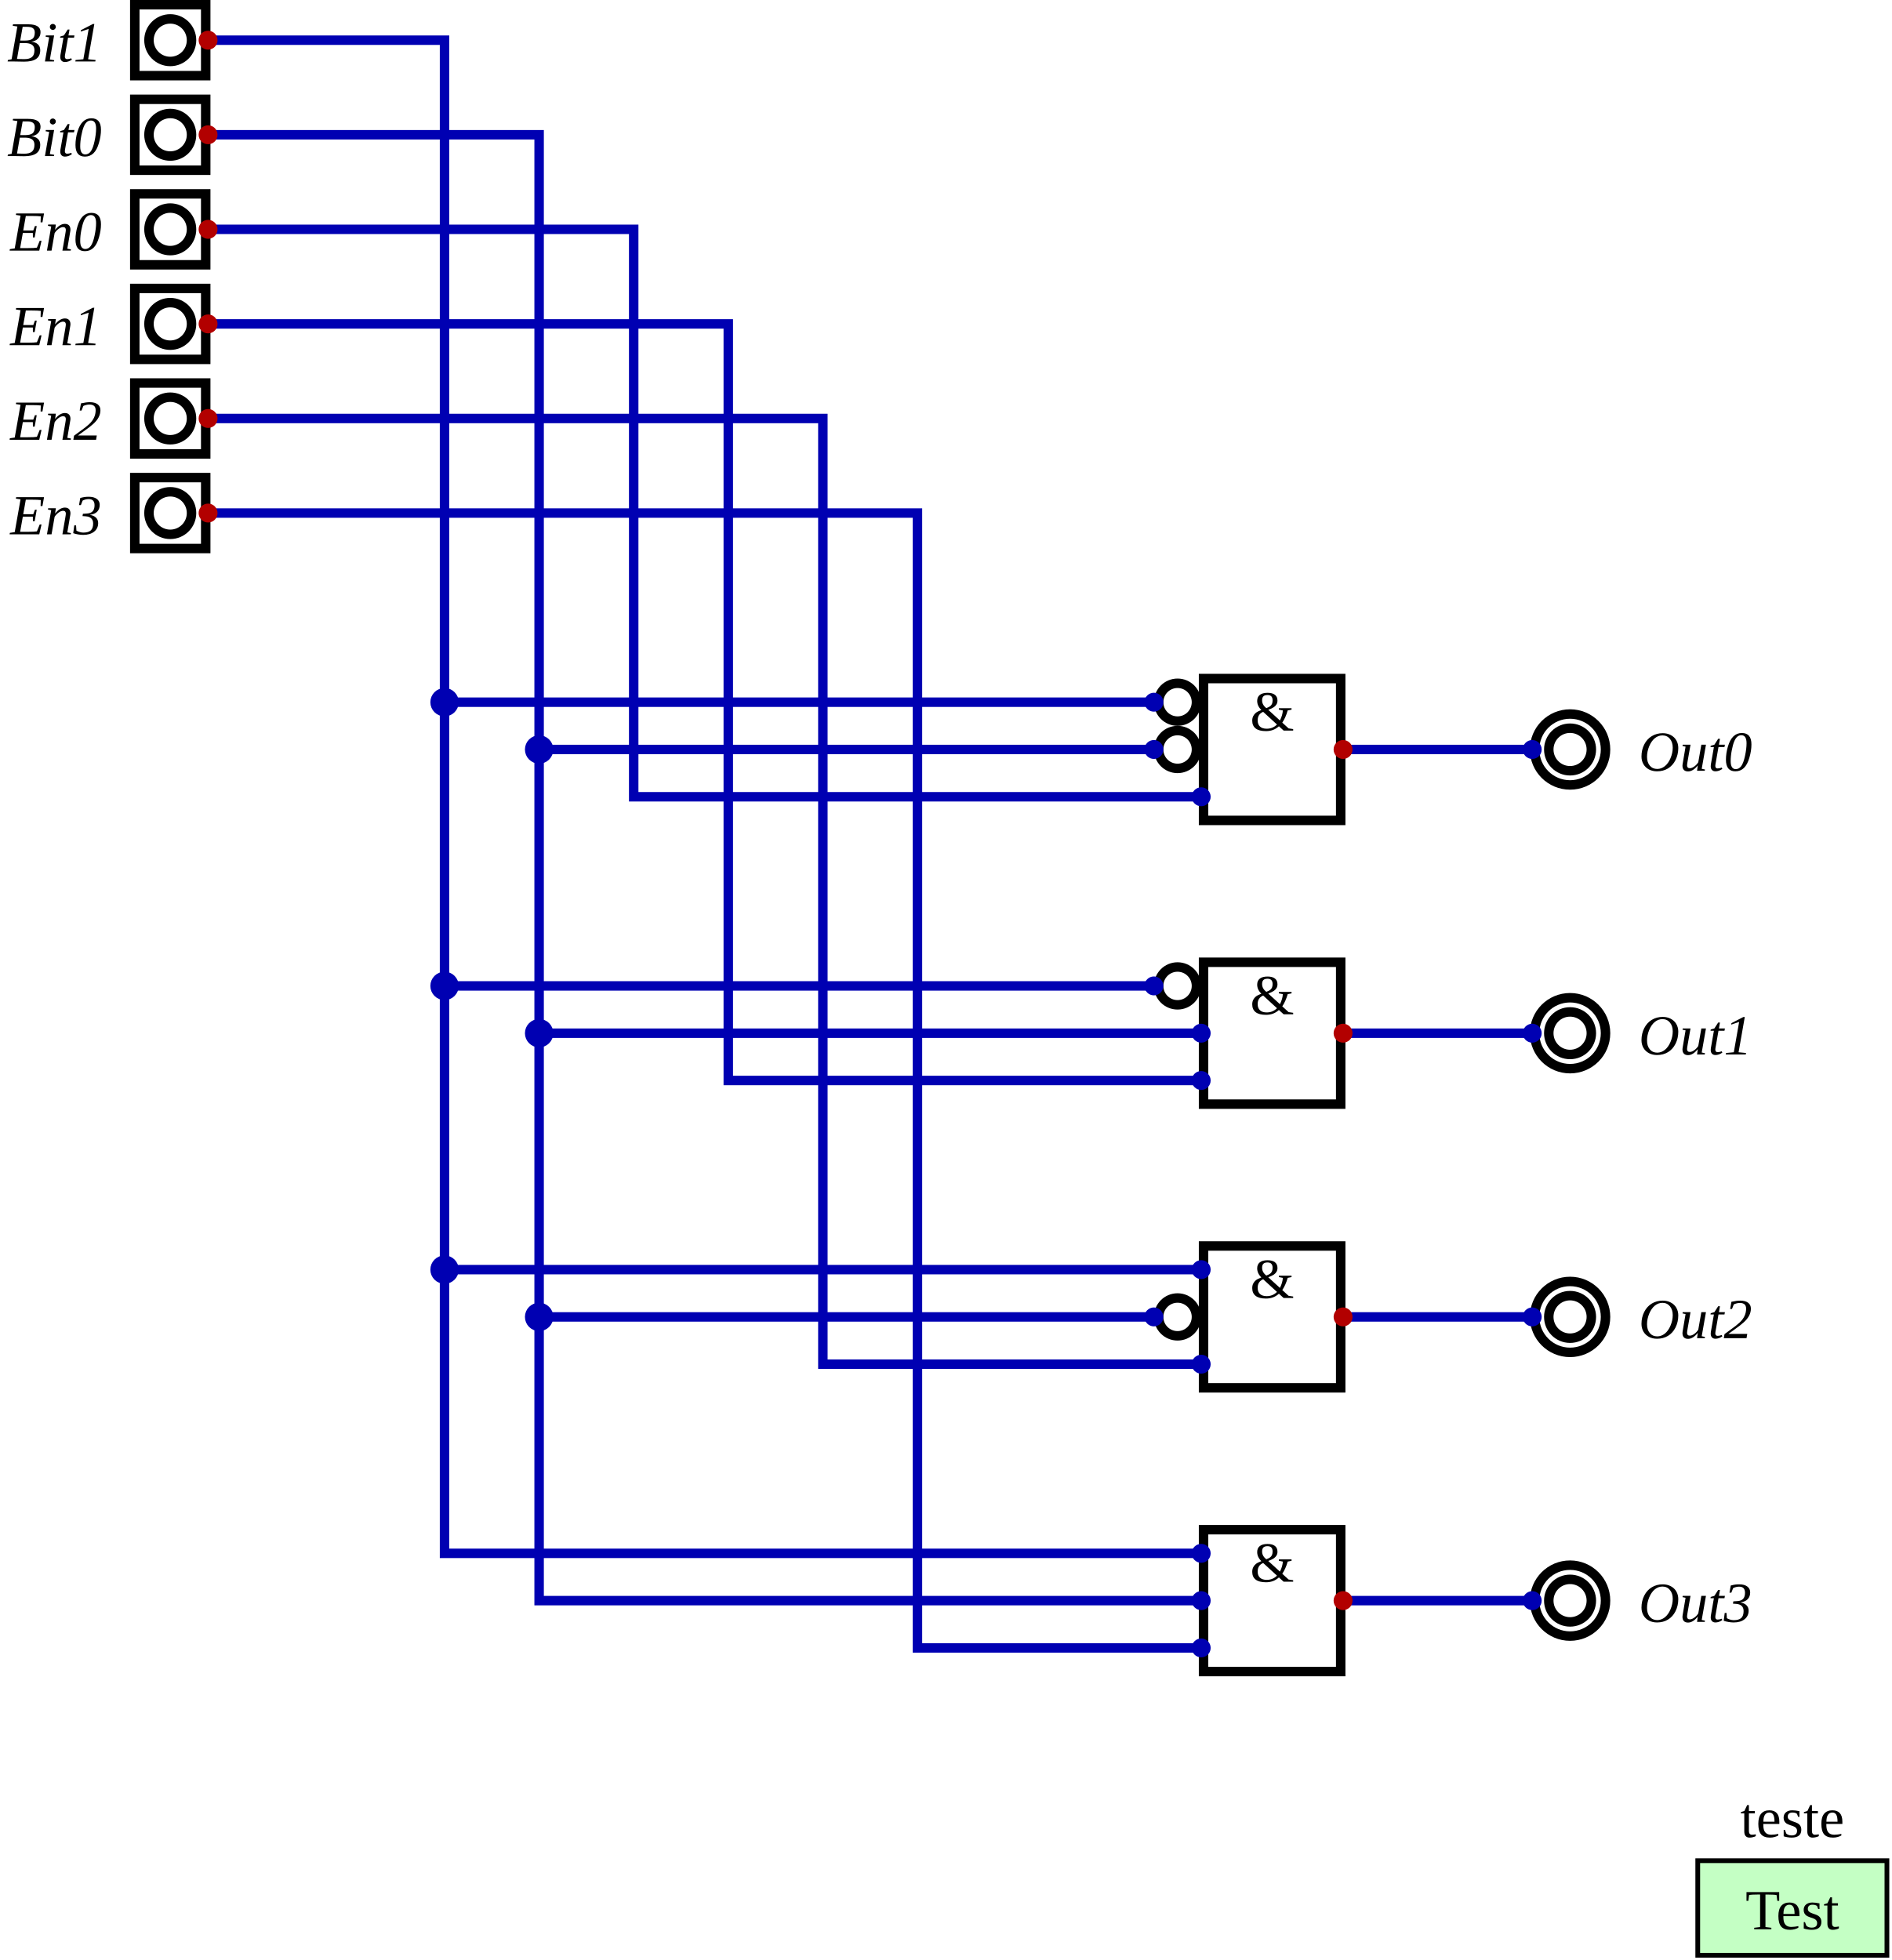
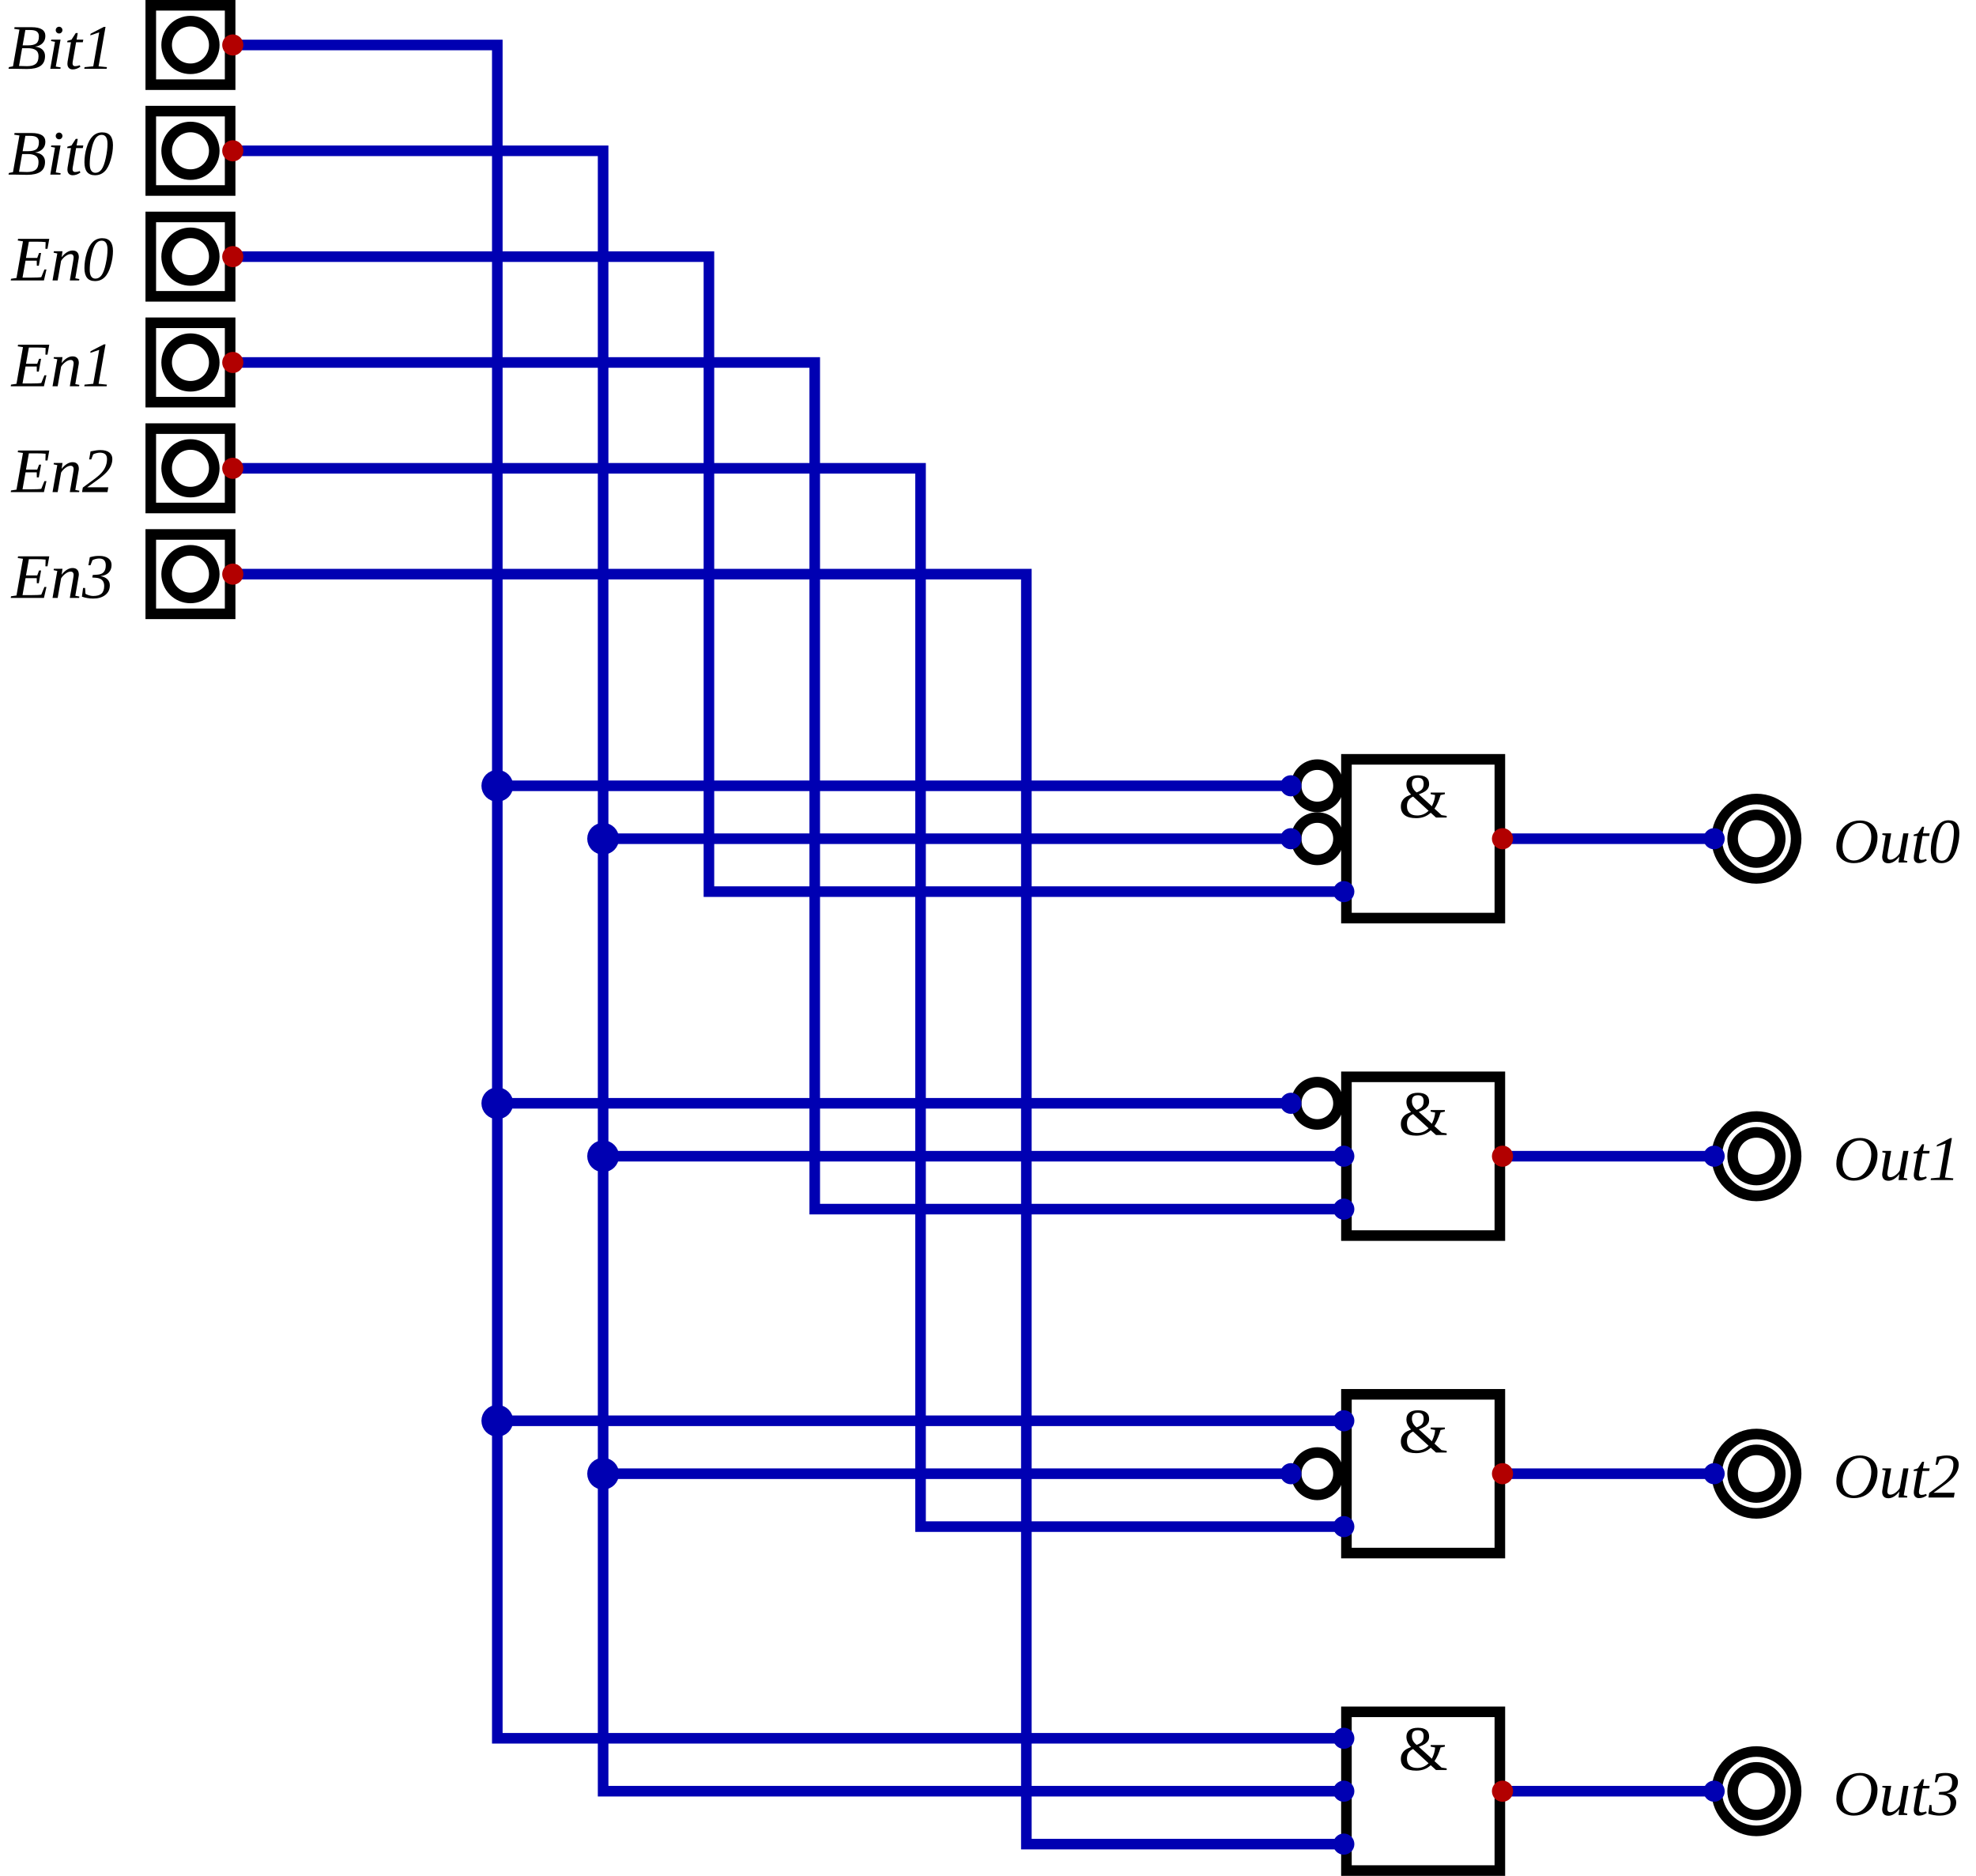
- <svg xmlns="http://www.w3.org/2000/svg" width="120.0mm" height="124.35mm" viewBox="12 23 800 829">
+ <svg xmlns="http://www.w3.org/2000/svg" width="112.05mm" height="106.35mm" viewBox="12 23 747 709">
  <g stroke-linecap="square">
    <path d="M 100,40 L 200,40 L 200,320 L 500,320" stroke="#0000b2" stroke-width="4.0" fill="none" />
    <path d="M 100,80 L 240,80 L 240,340 L 500,340" stroke="#0000b2" stroke-width="4.0" fill="none" />
    <path d="M 100,120 L 280,120 L 280,360 L 520,360" stroke="#0000b2" stroke-width="4.0" fill="none" />
    <path d="M 100,160 L 320,160 L 320,480 L 520,480" stroke="#0000b2" stroke-width="4.0" fill="none" />
    <path d="M 100,200 L 360,200 L 360,600 L 520,600" stroke="#0000b2" stroke-width="4.0" fill="none" />
    <path d="M 100,240 L 400,240 L 400,720 L 520,720" stroke="#0000b2" stroke-width="4.0" fill="none" />
    <path d="M 200,320 L 200,440 L 500,440" stroke="#0000b2" stroke-width="4.0" fill="none" />
    <path d="M 240,340 L 240,460 L 520,460" stroke="#0000b2" stroke-width="4.0" fill="none" />
    <path d="M 200,440 L 200,560 L 520,560" stroke="#0000b2" stroke-width="4.0" fill="none" />
    <path d="M 240,460 L 240,580 L 500,580" stroke="#0000b2" stroke-width="4.0" fill="none" />
    <path d="M 200,560 L 200,680 L 520,680" stroke="#0000b2" stroke-width="4.0" fill="none" />
    <path d="M 240,580 L 240,700 L 520,700" stroke="#0000b2" stroke-width="4.0" fill="none" />
    <path d="M 580,340 L 660,340" stroke="#0000b2" stroke-width="4.0" fill="none" />
    <path d="M 580,460 L 660,460" stroke="#0000b2" stroke-width="4.0" fill="none" />
    <path d="M 580,580 L 660,580" stroke="#0000b2" stroke-width="4.0" fill="none" />
    <path d="M 580,700 L 660,700" stroke="#0000b2" stroke-width="4.0" fill="none" />
    <g>
      <circle cx="200.0" cy="320.0" r="4.0" stroke="#0000b2" stroke-width="4.0" fill="#0000b2" />
      <circle cx="240.0" cy="340.0" r="4.0" stroke="#0000b2" stroke-width="4.0" fill="#0000b2" />
      <circle cx="200.0" cy="440.0" r="4.0" stroke="#0000b2" stroke-width="4.0" fill="#0000b2" />
      <circle cx="240.0" cy="460.0" r="4.0" stroke="#0000b2" stroke-width="4.0" fill="#0000b2" />
      <circle cx="200.0" cy="560.0" r="4.0" stroke="#0000b2" stroke-width="4.0" fill="#0000b2" />
      <circle cx="240.0" cy="580.0" r="4.0" stroke="#0000b2" stroke-width="4.0" fill="#0000b2" />
    </g>
    <g>
      <path d="M 69,25 L 99,25 L 99,55 L 69,55 Z" stroke="#000000" stroke-width="4.0" fill="none" />
      <circle cx="84.0" cy="40.0" r="9.0" stroke="#000000" stroke-width="4.0" fill="none" />
      <text text-anchor="end" x="55.0" y="49.0" fill="#000000" style="font-size:24px">
        <tspan style="font-style:italic;">Bit1</tspan>
      </text>
      <circle cx="100.0" cy="40.0" r="2.0" stroke="#b20000" stroke-width="4.0" fill="#b20000" />
    </g>
    <g>
      <path d="M 69,65 L 99,65 L 99,95 L 69,95 Z" stroke="#000000" stroke-width="4.0" fill="none" />
      <circle cx="84.0" cy="80.0" r="9.0" stroke="#000000" stroke-width="4.0" fill="none" />
      <text text-anchor="end" x="55.0" y="89.0" fill="#000000" style="font-size:24px">
        <tspan style="font-style:italic;">Bit0</tspan>
      </text>
      <circle cx="100.0" cy="80.0" r="2.0" stroke="#b20000" stroke-width="4.0" fill="#b20000" />
    </g>
    <g>
      <path d="M 69,105 L 99,105 L 99,135 L 69,135 Z" stroke="#000000" stroke-width="4.0" fill="none" />
      <circle cx="84.0" cy="120.0" r="9.0" stroke="#000000" stroke-width="4.0" fill="none" />
      <text text-anchor="end" x="55.0" y="129.0" fill="#000000" style="font-size:24px">
        <tspan style="font-style:italic;">En0</tspan>
      </text>
      <circle cx="100.0" cy="120.0" r="2.0" stroke="#b20000" stroke-width="4.0" fill="#b20000" />
    </g>
    <g>
      <path d="M 69,145 L 99,145 L 99,175 L 69,175 Z" stroke="#000000" stroke-width="4.0" fill="none" />
      <circle cx="84.0" cy="160.0" r="9.0" stroke="#000000" stroke-width="4.0" fill="none" />
      <text text-anchor="end" x="55.0" y="169.0" fill="#000000" style="font-size:24px">
        <tspan style="font-style:italic;">En1</tspan>
      </text>
      <circle cx="100.0" cy="160.0" r="2.0" stroke="#b20000" stroke-width="4.0" fill="#b20000" />
    </g>
    <g>
      <path d="M 69,185 L 99,185 L 99,215 L 69,215 Z" stroke="#000000" stroke-width="4.0" fill="none" />
      <circle cx="84.0" cy="200.0" r="9.0" stroke="#000000" stroke-width="4.0" fill="none" />
      <text text-anchor="end" x="55.0" y="209.0" fill="#000000" style="font-size:24px">
        <tspan style="font-style:italic;">En2</tspan>
      </text>
      <circle cx="100.0" cy="200.0" r="2.0" stroke="#b20000" stroke-width="4.0" fill="#b20000" />
    </g>
    <g>
      <path d="M 69,225 L 99,225 L 99,255 L 69,255 Z" stroke="#000000" stroke-width="4.0" fill="none" />
      <circle cx="84.0" cy="240.0" r="9.0" stroke="#000000" stroke-width="4.0" fill="none" />
      <text text-anchor="end" x="55.0" y="249.0" fill="#000000" style="font-size:24px">
        <tspan style="font-style:italic;">En3</tspan>
      </text>
      <circle cx="100.0" cy="240.0" r="2.0" stroke="#b20000" stroke-width="4.0" fill="#b20000" />
    </g>
    <g>
      <path d="M 521,310 L 579,310 L 579,370 L 521,370 Z" stroke="#000000" stroke-width="4.0" fill="none" />
      <text text-anchor="middle" x="550.0" y="332.0" fill="#000000" style="font-size:24px">&amp;</text>
      <circle cx="510.0" cy="320.0" r="8.0" stroke="#000000" stroke-width="4.0" fill="none" />
      <circle cx="510.0" cy="340.0" r="8.0" stroke="#000000" stroke-width="4.0" fill="none" />
      <circle cx="500.0" cy="320.0" r="2.0" stroke="#0000b2" stroke-width="4.0" fill="#0000b2" />
      <circle cx="500.0" cy="340.0" r="2.0" stroke="#0000b2" stroke-width="4.0" fill="#0000b2" />
      <circle cx="520.0" cy="360.0" r="2.0" stroke="#0000b2" stroke-width="4.0" fill="#0000b2" />
      <circle cx="580.0" cy="340.0" r="2.0" stroke="#b20000" stroke-width="4.0" fill="#b20000" />
    </g>
    <g>
      <path d="M 521,430 L 579,430 L 579,490 L 521,490 Z" stroke="#000000" stroke-width="4.0" fill="none" />
      <text text-anchor="middle" x="550.0" y="452.0" fill="#000000" style="font-size:24px">&amp;</text>
      <circle cx="510.0" cy="440.0" r="8.0" stroke="#000000" stroke-width="4.0" fill="none" />
      <circle cx="500.0" cy="440.0" r="2.0" stroke="#0000b2" stroke-width="4.0" fill="#0000b2" />
      <circle cx="520.0" cy="460.0" r="2.0" stroke="#0000b2" stroke-width="4.0" fill="#0000b2" />
      <circle cx="520.0" cy="480.0" r="2.0" stroke="#0000b2" stroke-width="4.0" fill="#0000b2" />
      <circle cx="580.0" cy="460.0" r="2.0" stroke="#b20000" stroke-width="4.0" fill="#b20000" />
    </g>
    <g>
      <path d="M 521,550 L 579,550 L 579,610 L 521,610 Z" stroke="#000000" stroke-width="4.0" fill="none" />
      <text text-anchor="middle" x="550.0" y="572.0" fill="#000000" style="font-size:24px">&amp;</text>
      <circle cx="510.0" cy="580.0" r="8.0" stroke="#000000" stroke-width="4.0" fill="none" />
      <circle cx="520.0" cy="560.0" r="2.0" stroke="#0000b2" stroke-width="4.0" fill="#0000b2" />
      <circle cx="500.0" cy="580.0" r="2.0" stroke="#0000b2" stroke-width="4.0" fill="#0000b2" />
      <circle cx="520.0" cy="600.0" r="2.0" stroke="#0000b2" stroke-width="4.0" fill="#0000b2" />
      <circle cx="580.0" cy="580.0" r="2.0" stroke="#b20000" stroke-width="4.0" fill="#b20000" />
    </g>
    <g>
      <path d="M 521,670 L 579,670 L 579,730 L 521,730 Z" stroke="#000000" stroke-width="4.0" fill="none" />
      <text text-anchor="middle" x="550.0" y="692.0" fill="#000000" style="font-size:24px">&amp;</text>
      <circle cx="520.0" cy="680.0" r="2.0" stroke="#0000b2" stroke-width="4.0" fill="#0000b2" />
      <circle cx="520.0" cy="700.0" r="2.0" stroke="#0000b2" stroke-width="4.0" fill="#0000b2" />
      <circle cx="520.0" cy="720.0" r="2.0" stroke="#0000b2" stroke-width="4.0" fill="#0000b2" />
      <circle cx="580.0" cy="700.0" r="2.0" stroke="#b20000" stroke-width="4.0" fill="#b20000" />
    </g>
    <g>
      <circle cx="676.0" cy="340.0" r="9.0" stroke="#000000" stroke-width="4.0" fill="none" />
      <circle cx="676.0" cy="340.0" r="15.0" stroke="#000000" stroke-width="4.0" fill="none" />
      <text text-anchor="start" x="705.0" y="349.0" fill="#000000" style="font-size:24px">
        <tspan style="font-style:italic;">Out0</tspan>
      </text>
      <circle cx="660.0" cy="340.0" r="2.0" stroke="#0000b2" stroke-width="4.0" fill="#0000b2" />
    </g>
    <g>
      <circle cx="676.0" cy="460.0" r="9.0" stroke="#000000" stroke-width="4.0" fill="none" />
      <circle cx="676.0" cy="460.0" r="15.0" stroke="#000000" stroke-width="4.0" fill="none" />
      <text text-anchor="start" x="705.0" y="469.0" fill="#000000" style="font-size:24px">
        <tspan style="font-style:italic;">Out1</tspan>
      </text>
      <circle cx="660.0" cy="460.0" r="2.0" stroke="#0000b2" stroke-width="4.0" fill="#0000b2" />
    </g>
    <g>
      <circle cx="676.0" cy="580.0" r="9.0" stroke="#000000" stroke-width="4.0" fill="none" />
      <circle cx="676.0" cy="580.0" r="15.0" stroke="#000000" stroke-width="4.0" fill="none" />
      <text text-anchor="start" x="705.0" y="589.0" fill="#000000" style="font-size:24px">
        <tspan style="font-style:italic;">Out2</tspan>
      </text>
      <circle cx="660.0" cy="580.0" r="2.0" stroke="#0000b2" stroke-width="4.0" fill="#0000b2" />
    </g>
    <g>
      <circle cx="676.0" cy="700.0" r="9.0" stroke="#000000" stroke-width="4.0" fill="none" />
      <circle cx="676.0" cy="700.0" r="15.0" stroke="#000000" stroke-width="4.0" fill="none" />
      <text text-anchor="start" x="705.0" y="709.0" fill="#000000" style="font-size:24px">
        <tspan style="font-style:italic;">Out3</tspan>
      </text>
      <circle cx="660.0" cy="700.0" r="2.0" stroke="#0000b2" stroke-width="4.0" fill="#0000b2" />
    </g>
-     <g>
-       <path d="M 730,810 L 810,810 L 810,850 L 730,850 Z" stroke="#b4ffb4" stroke-width="0.0" fill="#b4ffb4" fill-opacity="0.784" />
-       <path d="M 730,810 L 810,810 L 810,850 L 730,850 Z" stroke="#000000" stroke-width="2.0" fill="none" />
-       <text text-anchor="middle" x="770.0" y="839.0" fill="#000000" style="font-size:24px">Test</text>
-       <text text-anchor="middle" x="770.0" y="800.0" fill="#000000" style="font-size:24px">teste</text>
-     </g>
  </g>
</svg>
